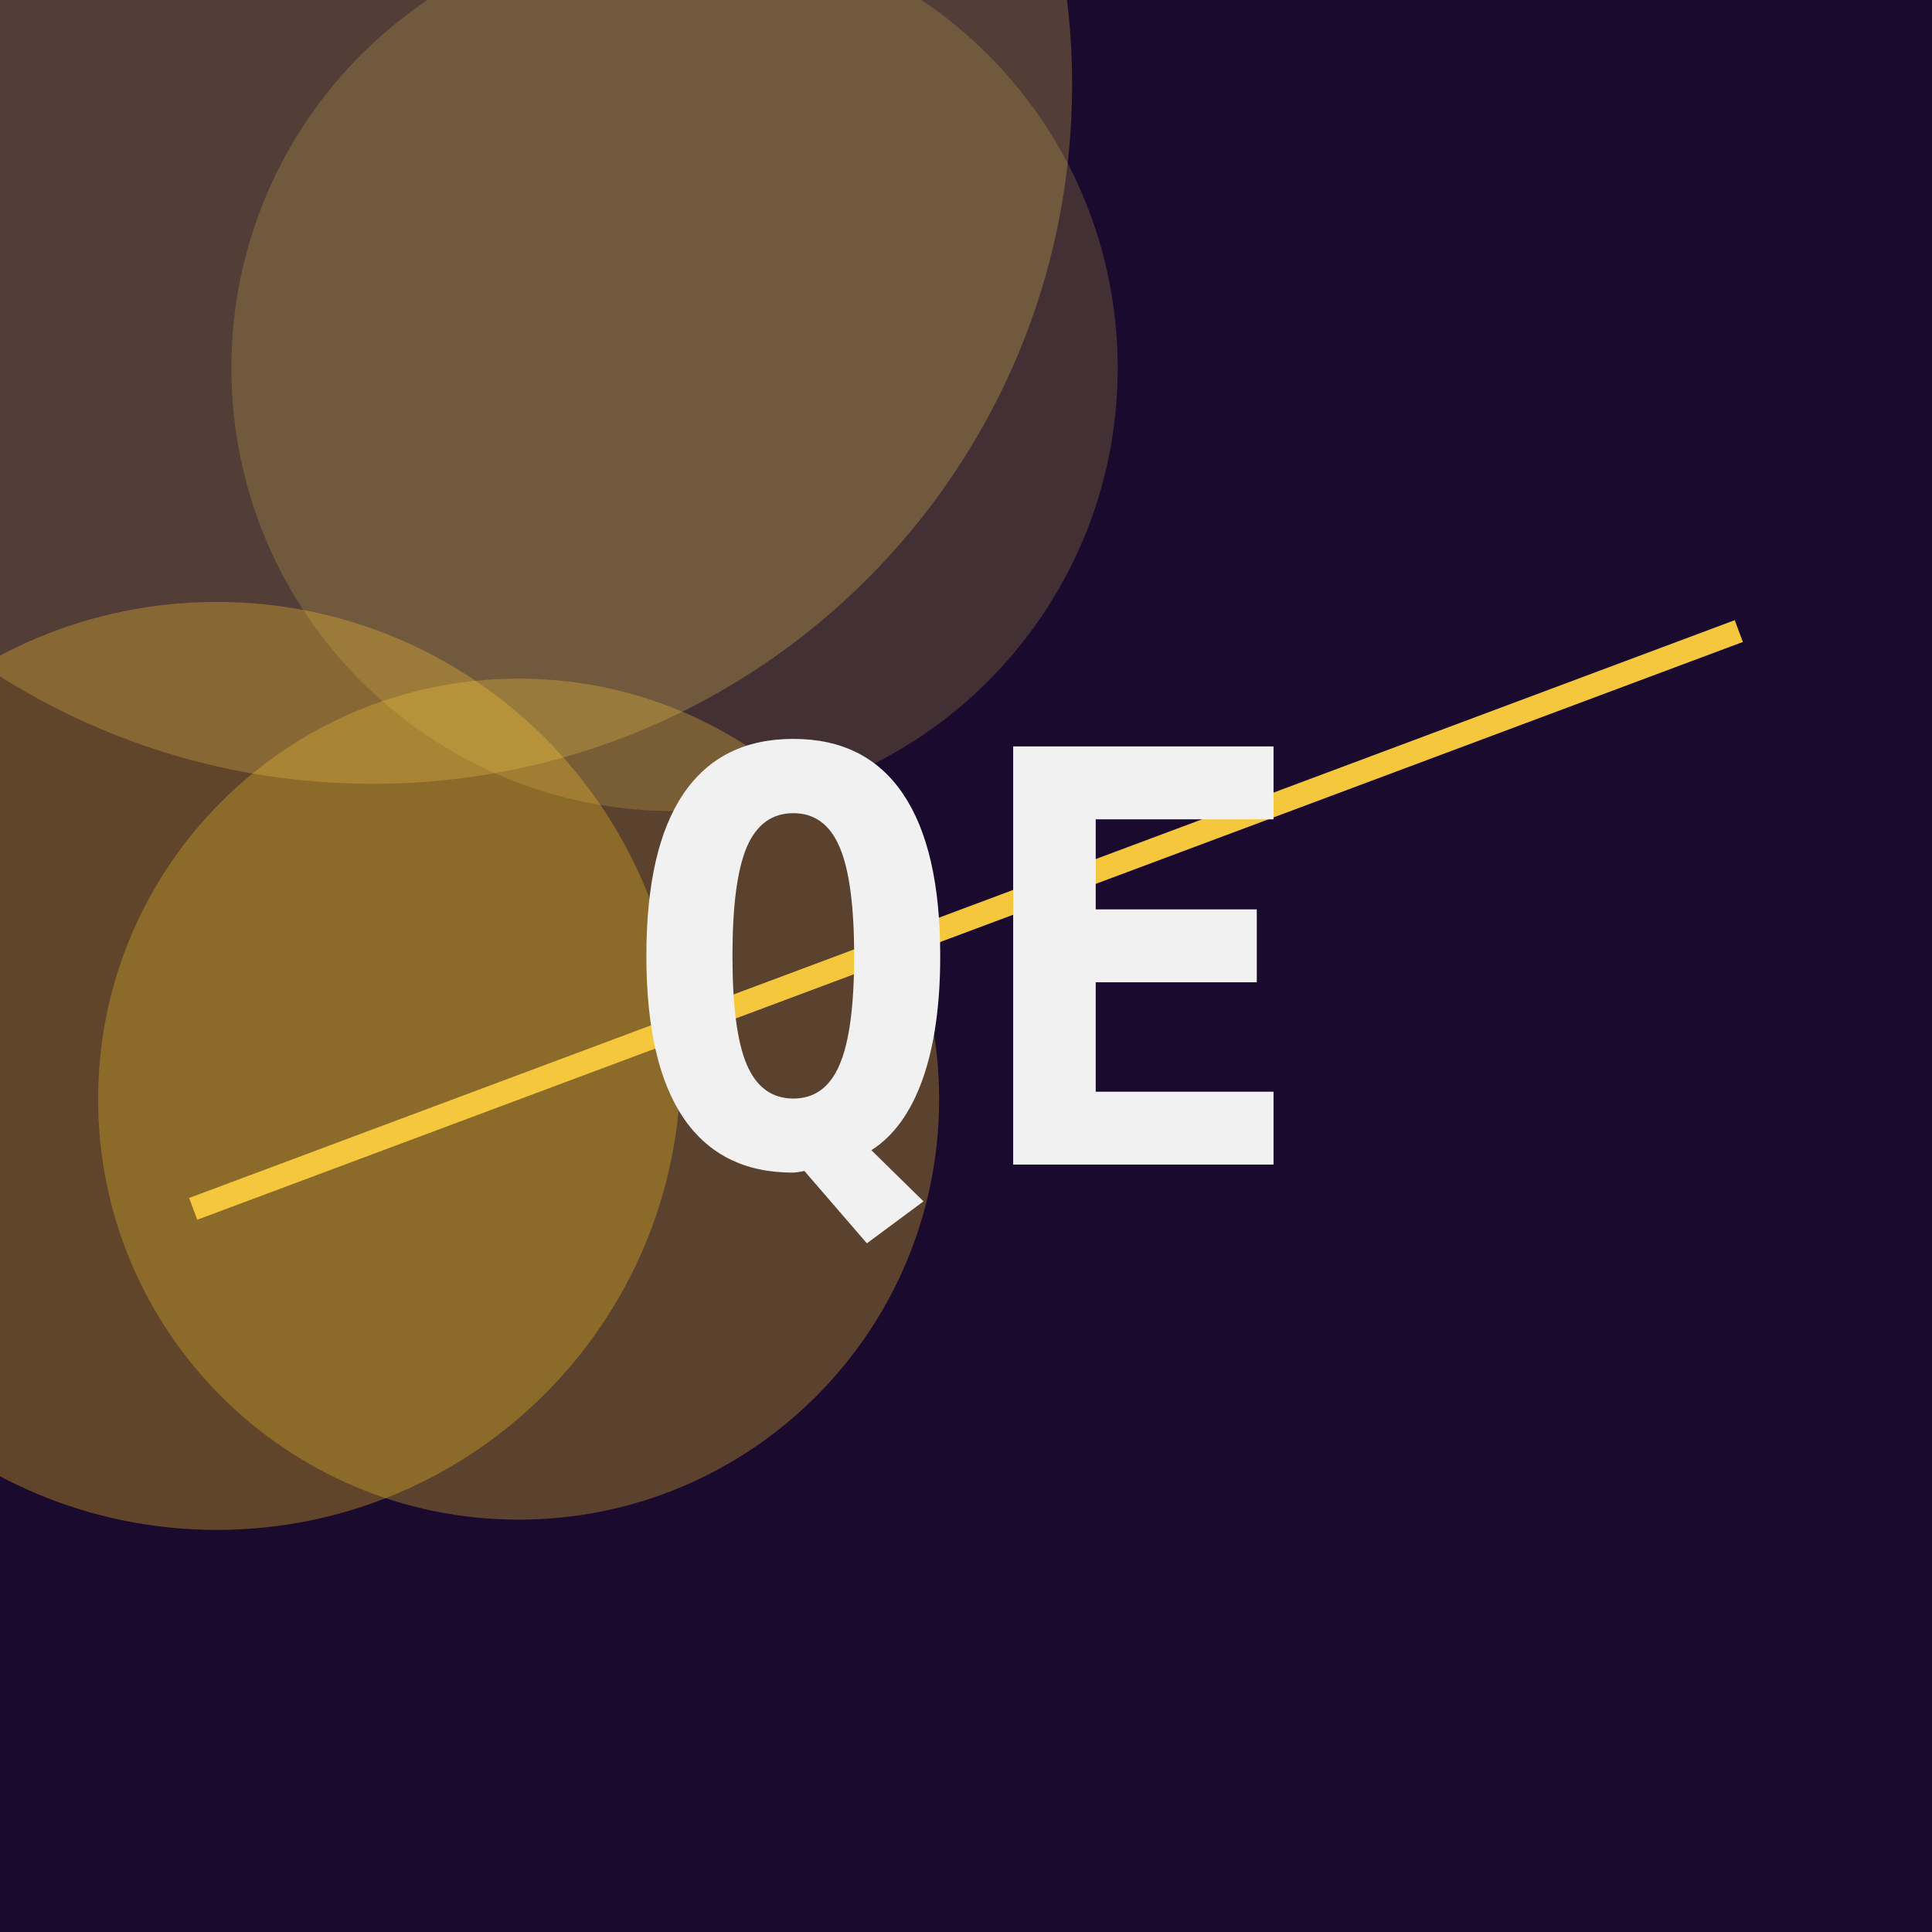
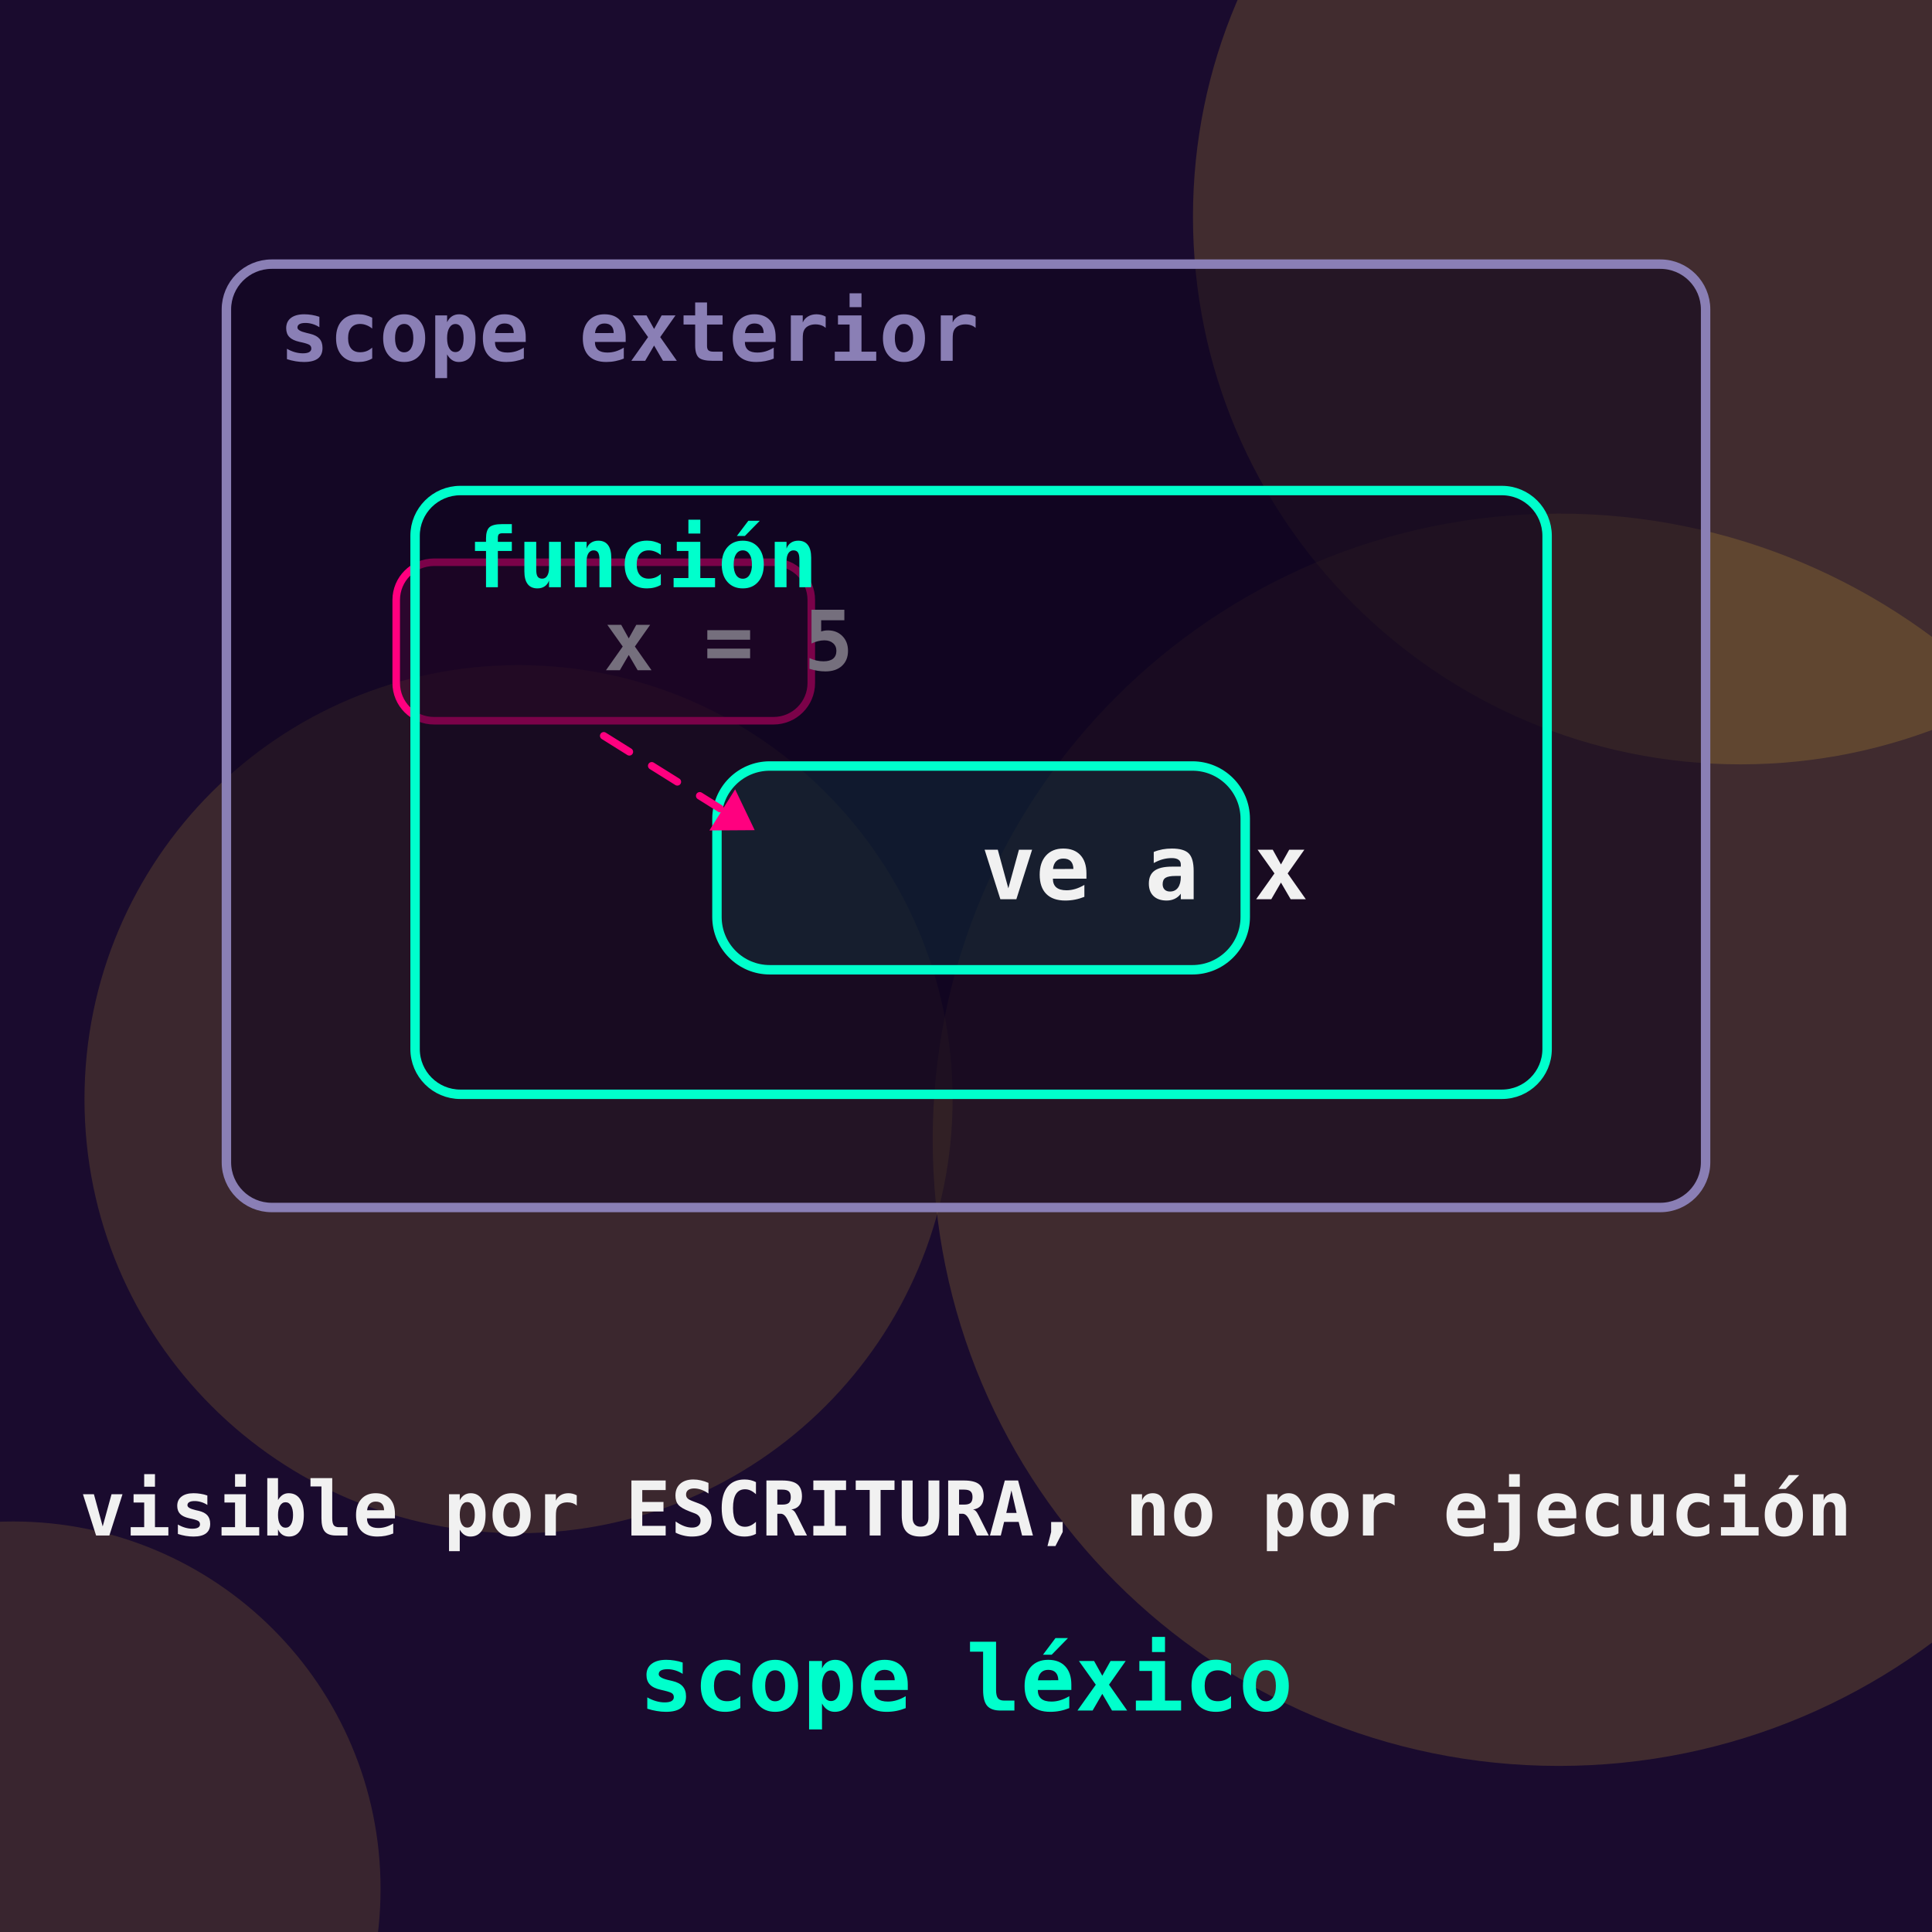
- <svg xmlns="http://www.w3.org/2000/svg" viewBox="0 0 128 128" width="128" height="128" role="img" aria-label="¿Qué es el scope léxico?">
-   <rect width="128" height="128" fill="#1a0b2e" />
-   <circle cx="34.36" cy="72.82" r="27.86" fill="hsl(45 90% 57%)" fill-opacity="0.30" />
-   <circle cx="14.36" cy="70.62" r="30.74" fill="hsl(45 90% 55%)" fill-opacity="0.32" />
-   <circle cx="24.69" cy="5.59" r="46.34" fill="hsl(45 90% 64%)" fill-opacity="0.26" />
-   <circle cx="44.69" cy="24.38" r="29.36" fill="hsl(45 90% 65%)" fill-opacity="0.19" />
-   <line x1="12.80" y1="80.09" x2="115.20" y2="41.81" stroke="hsl(45 90% 60%)" stroke-width="1.54" />
-   <text x="64" y="64" text-anchor="middle" dominant-baseline="central" font-family="ui-monospace, monospace" font-size="38" font-weight="700" fill="#f1f1f1">QE</text>
+ <svg xmlns="http://www.w3.org/2000/svg" viewBox="0 0 512 512" width="512" height="512" role="img" aria-label="¿Qué es el scope léxico?">
+   <rect x="0" y="0" width="512" height="512" fill="#1a0b2e" />
+   <ellipse cx="137.42" cy="291.29" rx="115.03" ry="115.03" fill="hsl(45 90% 58% / 0.153)" />
+   <ellipse cx="461.27" cy="57.44" rx="145.12" ry="145.12" fill="hsl(45 90% 58% / 0.18)" />
+   <ellipse cx="3.49" cy="500.57" rx="97.36" ry="97.36" fill="hsl(45 90% 58% / 0.144)" />
+   <ellipse cx="413.11" cy="302.05" rx="165.94" ry="165.94" fill="hsl(45 90% 58% / 0.175)" />
+   <rect x="60" y="70" width="392" height="250" rx="12" fill="rgba(15, 5, 29, 0.55)" stroke="#8a7fb5" stroke-width="2.5" />
+   <text x="74" y="88" text-anchor="start" dominant-baseline="central" font-family="ui-monospace, SFMono-Regular, Menlo, monospace" font-size="22" font-weight="700" fill="#8a7fb5">scope exterior</text>
+   <rect x="105" y="149" width="110" height="42" rx="10" fill="rgba(255, 0, 127, 0.1)" stroke="#ff007f" stroke-width="2" />
+   <text x="160" y="170" text-anchor="center" dominant-baseline="central" font-family="ui-monospace, SFMono-Regular, Menlo, monospace" font-size="22" font-weight="700" fill="#f1f1f1">x = 5</text>
+   <rect x="110" y="130" width="300" height="160" rx="12" fill="rgba(15, 5, 29, 0.55)" stroke="#00ffcc" stroke-width="2.5" />
+   <text x="124" y="148" text-anchor="start" dominant-baseline="central" font-family="ui-monospace, SFMono-Regular, Menlo, monospace" font-size="22" font-weight="700" fill="#00ffcc">función</text>
+   <rect x="190" y="203" width="140" height="54" rx="14" fill="rgba(0, 255, 204, 0.08)" stroke="#00ffcc" stroke-width="2.5" />
+   <text x="260" y="230" text-anchor="center" dominant-baseline="central" font-family="ui-monospace, SFMono-Regular, Menlo, monospace" font-size="24" font-weight="700" fill="#f1f1f1">ve a x</text>
+   <line x1="160" y1="195" x2="190.84" y2="214.28" stroke="#ff007f" stroke-width="2" stroke-linecap="round" stroke-dasharray="8 7" />
+   <polygon points="200,220 188,220.08 194.82,209.18" fill="#ff007f" />
+   <text x="256" y="400" text-anchor="middle" dominant-baseline="central" font-family="ui-monospace, SFMono-Regular, Menlo, monospace" font-size="20" font-weight="700" fill="#f1f1f1">visible por ESCRITURA, no por ejecución</text>
+   <text x="256" y="445" text-anchor="middle" dominant-baseline="central" font-family="ui-monospace, SFMono-Regular, Menlo, monospace" font-size="24" font-weight="700" fill="#00ffcc">scope léxico</text>
</svg>
